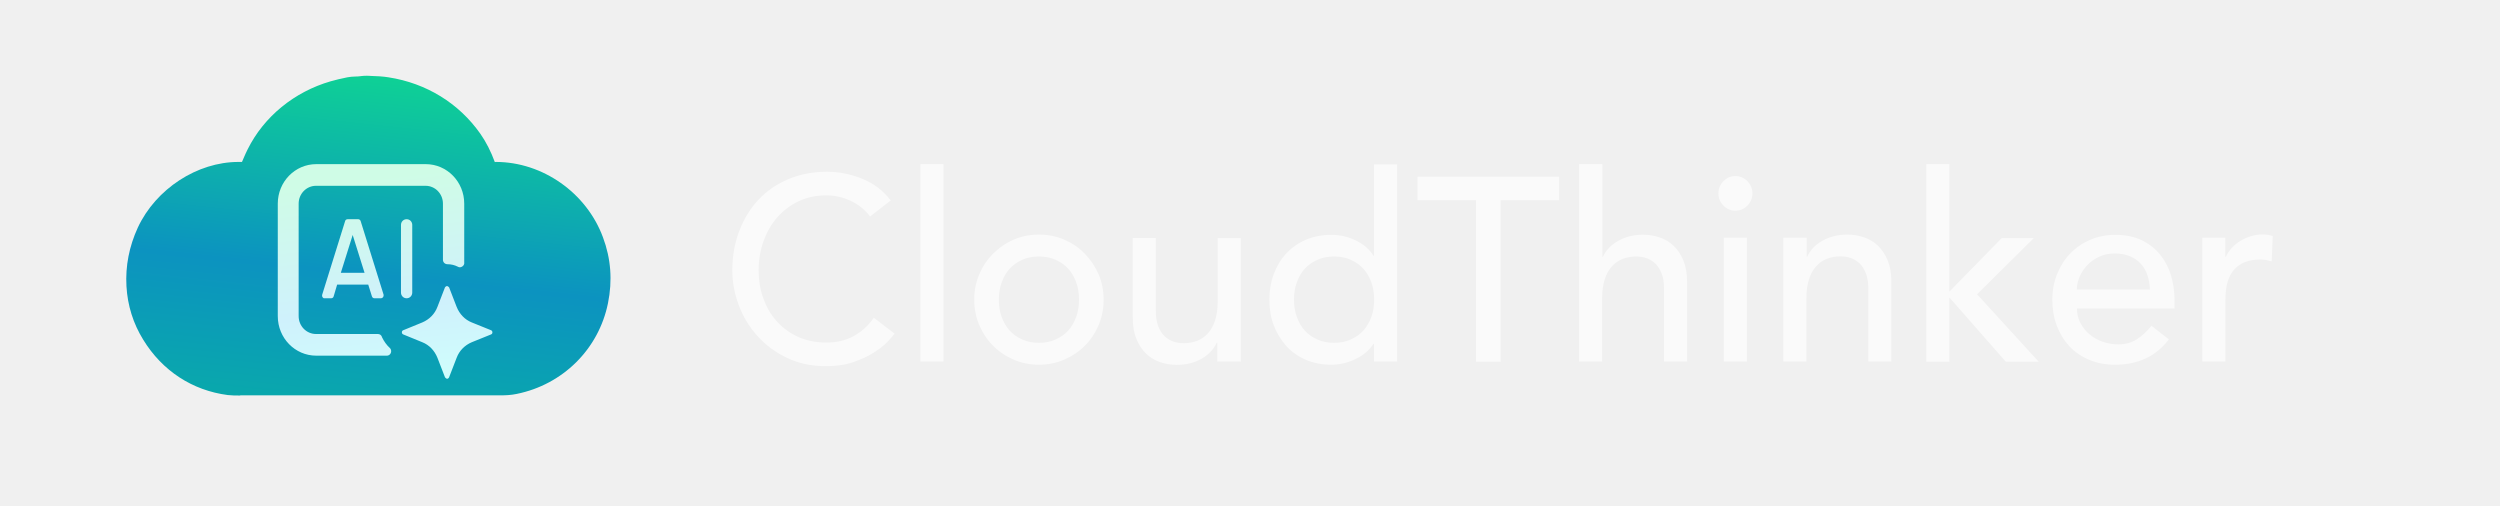
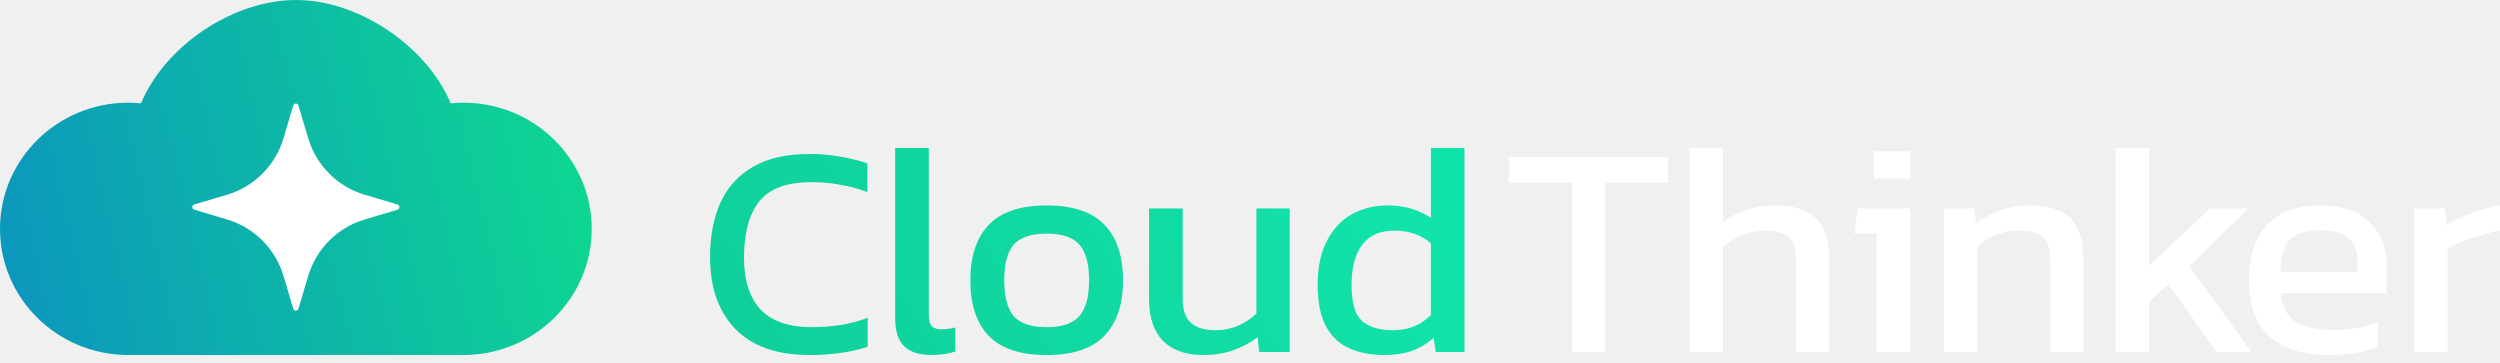
- <svg xmlns="http://www.w3.org/2000/svg" viewBox="0 0 198 40" fill="none">
-   <path d="M68.922 17.156C68.514 16.616 68.003 16.2 67.381 15.909C66.758 15.618 66.115 15.473 65.451 15.473C64.635 15.473 63.9 15.629 63.247 15.94C62.593 16.252 62.032 16.678 61.562 17.208C61.093 17.738 60.736 18.371 60.47 19.099C60.215 19.826 60.082 20.595 60.082 21.426C60.082 22.195 60.205 22.933 60.45 23.618C60.695 24.304 61.042 24.917 61.511 25.436C61.971 25.956 62.532 26.371 63.196 26.673C63.859 26.974 64.615 27.13 65.451 27.13C66.288 27.13 67.003 26.953 67.626 26.61C68.248 26.267 68.779 25.779 69.208 25.166L70.851 26.423C70.739 26.579 70.555 26.787 70.28 27.078C70.004 27.369 69.647 27.639 69.198 27.93C68.749 28.221 68.207 28.46 67.585 28.678C66.962 28.896 66.227 29 65.4 29C64.257 29 63.236 28.782 62.318 28.335C61.399 27.899 60.623 27.317 59.98 26.6C59.337 25.883 58.847 25.073 58.51 24.169C58.173 23.265 58 22.351 58 21.426C58 20.294 58.184 19.255 58.551 18.288C58.919 17.332 59.429 16.501 60.082 15.805C60.736 15.109 61.532 14.569 62.45 14.184C63.369 13.8 64.39 13.603 65.502 13.603C66.452 13.603 67.381 13.79 68.299 14.164C69.218 14.538 69.963 15.109 70.545 15.878L68.922 17.135V17.156ZM72.893 13H74.72V28.636H72.893V13ZM77.159 23.733C77.159 23.016 77.292 22.351 77.558 21.727C77.823 21.104 78.18 20.564 78.65 20.096C79.119 19.629 79.65 19.255 80.273 18.984C80.895 18.714 81.569 18.579 82.284 18.579C82.998 18.579 83.672 18.714 84.294 18.984C84.917 19.255 85.458 19.618 85.918 20.096C86.377 20.574 86.744 21.114 87.01 21.727C87.275 22.34 87.408 23.016 87.408 23.733C87.408 24.449 87.275 25.125 87.01 25.748C86.744 26.371 86.387 26.922 85.918 27.379C85.458 27.847 84.917 28.21 84.294 28.48C83.672 28.751 82.998 28.886 82.284 28.886C81.569 28.886 80.895 28.751 80.273 28.48C79.65 28.21 79.109 27.847 78.65 27.379C78.19 26.922 77.823 26.371 77.558 25.748C77.292 25.125 77.159 24.449 77.159 23.733ZM79.109 23.733C79.109 24.231 79.181 24.688 79.334 25.104C79.487 25.52 79.691 25.883 79.966 26.184C80.242 26.486 80.569 26.714 80.967 26.891C81.355 27.067 81.804 27.151 82.284 27.151C82.763 27.151 83.213 27.067 83.6 26.891C83.988 26.714 84.325 26.486 84.601 26.184C84.866 25.883 85.081 25.53 85.234 25.104C85.387 24.678 85.458 24.221 85.458 23.733C85.458 23.244 85.387 22.777 85.234 22.361C85.081 21.935 84.876 21.582 84.601 21.28C84.325 20.979 83.999 20.751 83.6 20.574C83.202 20.397 82.763 20.314 82.284 20.314C81.804 20.314 81.355 20.397 80.967 20.574C80.569 20.751 80.242 20.979 79.966 21.28C79.691 21.582 79.487 21.935 79.334 22.361C79.181 22.787 79.109 23.244 79.109 23.733ZM98.238 28.636H96.411V27.13H96.37C96.135 27.649 95.737 28.075 95.176 28.408C94.604 28.73 93.951 28.896 93.206 28.896C92.736 28.896 92.287 28.823 91.868 28.678C91.45 28.532 91.082 28.304 90.766 28.003C90.45 27.701 90.194 27.306 90.001 26.839C89.807 26.371 89.715 25.8 89.715 25.156V18.849H91.542V24.647C91.542 25.104 91.603 25.488 91.726 25.821C91.848 26.143 92.011 26.403 92.216 26.61C92.42 26.808 92.654 26.953 92.92 27.047C93.185 27.14 93.461 27.182 93.747 27.182C94.124 27.182 94.482 27.119 94.808 26.995C95.135 26.87 95.421 26.673 95.666 26.403C95.911 26.133 96.094 25.79 96.237 25.374C96.37 24.958 96.441 24.47 96.441 23.909V18.86H98.269V28.668L98.238 28.636ZM110.65 28.636H108.823V27.234H108.782C108.425 27.753 107.945 28.169 107.333 28.449C106.72 28.74 106.088 28.886 105.434 28.886C104.689 28.886 104.015 28.751 103.413 28.491C102.811 28.231 102.29 27.867 101.872 27.4C101.453 26.933 101.116 26.382 100.882 25.769C100.647 25.156 100.535 24.47 100.535 23.743C100.535 23.016 100.647 22.33 100.882 21.706C101.116 21.083 101.443 20.532 101.872 20.075C102.301 19.618 102.811 19.255 103.413 18.995C104.015 18.735 104.689 18.6 105.434 18.6C106.128 18.6 106.771 18.745 107.384 19.047C107.996 19.348 108.466 19.743 108.782 20.262H108.823V13.021H110.65V28.657V28.636ZM105.659 27.151C106.149 27.151 106.588 27.067 106.976 26.891C107.363 26.714 107.7 26.486 107.976 26.184C108.241 25.883 108.456 25.53 108.609 25.104C108.762 24.678 108.833 24.221 108.833 23.733C108.833 23.244 108.762 22.777 108.609 22.361C108.456 21.935 108.252 21.582 107.976 21.28C107.7 20.979 107.374 20.751 106.976 20.574C106.577 20.397 106.139 20.314 105.659 20.314C105.179 20.314 104.73 20.397 104.342 20.574C103.944 20.751 103.617 20.979 103.342 21.28C103.066 21.582 102.862 21.935 102.709 22.361C102.556 22.787 102.484 23.244 102.484 23.733C102.484 24.221 102.556 24.688 102.709 25.104C102.862 25.52 103.066 25.883 103.342 26.184C103.617 26.486 103.944 26.714 104.342 26.891C104.73 27.067 105.179 27.151 105.659 27.151ZM116.897 15.857H112.263V13.997H123.481V15.857H118.847V28.647H116.897V15.857ZM125.084 13H126.911V20.346H126.952C127.186 19.826 127.585 19.4 128.156 19.078C128.728 18.756 129.381 18.59 130.126 18.59C130.586 18.59 131.035 18.662 131.453 18.808C131.882 18.953 132.249 19.171 132.566 19.483C132.882 19.784 133.137 20.179 133.331 20.647C133.525 21.114 133.617 21.686 133.617 22.33V28.636H131.79V22.839C131.79 22.382 131.729 21.997 131.606 21.675C131.484 21.353 131.32 21.093 131.116 20.886C130.912 20.688 130.677 20.543 130.412 20.449C130.147 20.356 129.871 20.314 129.585 20.314C129.207 20.314 128.85 20.377 128.524 20.501C128.197 20.626 127.911 20.823 127.666 21.093C127.421 21.364 127.227 21.706 127.095 22.122C126.962 22.538 126.89 23.026 126.89 23.587V28.636H125.063V13H125.084ZM136.098 15.317C136.098 14.943 136.23 14.621 136.496 14.351C136.761 14.081 137.077 13.945 137.445 13.945C137.812 13.945 138.129 14.081 138.394 14.351C138.66 14.621 138.792 14.943 138.792 15.317C138.792 15.691 138.66 16.013 138.394 16.283C138.129 16.553 137.812 16.688 137.445 16.688C137.077 16.688 136.761 16.553 136.496 16.283C136.23 16.013 136.098 15.691 136.098 15.317ZM136.526 18.829H138.353V28.636H136.526V18.829ZM141.263 18.829H143.09V20.335H143.131C143.365 19.816 143.763 19.39 144.335 19.067C144.907 18.745 145.56 18.579 146.305 18.579C146.764 18.579 147.214 18.652 147.632 18.797C148.061 18.943 148.428 19.161 148.745 19.473C149.061 19.774 149.316 20.169 149.51 20.636C149.704 21.104 149.796 21.675 149.796 22.32V28.626H147.969V22.829C147.969 22.371 147.908 21.987 147.785 21.665C147.663 21.343 147.499 21.083 147.295 20.875C147.091 20.678 146.856 20.532 146.591 20.439C146.325 20.346 146.05 20.304 145.764 20.304C145.386 20.304 145.029 20.366 144.702 20.491C144.376 20.616 144.09 20.813 143.845 21.083C143.6 21.353 143.406 21.696 143.273 22.112C143.141 22.527 143.069 23.016 143.069 23.577V28.626H141.242V18.818L141.263 18.829ZM152.562 13H154.389V23.099L158.534 18.86H161.075L156.584 23.306L161.463 28.647H158.86L154.389 23.556V28.647H152.562V13ZM164.495 24.418C164.495 24.844 164.587 25.239 164.77 25.582C164.954 25.935 165.199 26.236 165.495 26.486C165.791 26.735 166.138 26.922 166.536 27.067C166.924 27.203 167.333 27.275 167.761 27.275C168.333 27.275 168.823 27.14 169.241 26.87C169.66 26.6 170.048 26.247 170.395 25.8L171.773 26.881C170.752 28.221 169.333 28.886 167.506 28.886C166.751 28.886 166.057 28.751 165.444 28.491C164.832 28.231 164.301 27.867 163.882 27.41C163.454 26.943 163.127 26.403 162.892 25.779C162.657 25.156 162.545 24.47 162.545 23.743C162.545 23.016 162.668 22.33 162.923 21.706C163.178 21.083 163.515 20.532 163.964 20.075C164.403 19.618 164.934 19.255 165.536 18.995C166.138 18.735 166.812 18.6 167.526 18.6C168.384 18.6 169.098 18.756 169.69 19.057C170.282 19.358 170.762 19.753 171.14 20.242C171.518 20.73 171.793 21.28 171.967 21.893C172.14 22.506 172.222 23.13 172.222 23.764V24.429H164.495V24.418ZM170.272 22.933C170.262 22.517 170.191 22.143 170.078 21.8C169.966 21.457 169.793 21.156 169.558 20.896C169.323 20.636 169.037 20.439 168.69 20.294C168.343 20.148 167.945 20.075 167.486 20.075C167.026 20.075 166.628 20.158 166.251 20.335C165.873 20.512 165.567 20.73 165.301 21.01C165.046 21.291 164.842 21.592 164.699 21.935C164.556 22.278 164.485 22.61 164.485 22.933H170.262H170.272ZM174.417 18.829H176.244V20.335H176.284C176.407 20.075 176.57 19.836 176.774 19.618C176.979 19.4 177.203 19.223 177.458 19.067C177.714 18.912 177.979 18.797 178.285 18.704C178.581 18.61 178.877 18.569 179.183 18.569C179.49 18.569 179.755 18.61 180 18.694L179.918 20.699C179.765 20.657 179.622 20.626 179.469 20.595C179.316 20.564 179.173 20.553 179.02 20.553C178.122 20.553 177.438 20.813 176.968 21.322C176.499 21.831 176.254 22.621 176.254 23.701V28.626H174.427V18.818L174.417 18.829Z" fill="#FAFAFA" />
-   <path d="M19.027 31.325C18.665 31.325 18.352 31.325 18.04 31.288C15.24 30.925 12.852 29.375 11.34 26.9C10.552 25.625 10.102 24.2 10.015 22.663C9.927 21.075 10.227 19.525 10.915 18.025C12.34 14.963 15.615 12.825 18.89 12.825C18.977 12.825 19.065 12.825 19.165 12.825L19.327 12.45C19.415 12.238 19.515 12.025 19.615 11.825C20.902 9.238 23.302 7.275 26.19 6.438C26.552 6.338 26.99 6.225 27.502 6.125C27.715 6.088 27.927 6.062 28.127 6.062C28.29 6.062 28.465 6.05 28.615 6.025C28.702 6.013 28.84 6 29.027 6C29.127 6 29.227 6 29.352 6.013C29.827 6.025 30.327 6.05 30.777 6.125C33.765 6.588 36.34 8.175 38.04 10.588C38.502 11.25 38.877 11.988 39.19 12.838C39.19 12.838 39.252 12.825 39.265 12.825C42.977 12.825 46.452 15.275 47.752 18.788C48.39 20.488 48.515 22.225 48.152 24.012C47.415 27.65 44.577 30.462 40.915 31.2C40.49 31.288 40.102 31.312 39.602 31.312H19.027V31.325Z" fill="url(#paint0_linear_1129_554)" />
-   <path d="M30.251 26.687C30.202 26.537 30.073 26.453 29.927 26.453H25.031C24.269 26.453 23.653 25.821 23.653 25.038V16.13C23.653 15.348 24.269 14.715 25.031 14.715H33.703C34.465 14.715 35.081 15.348 35.081 16.13V20.576C35.081 20.776 35.243 20.926 35.438 20.926C35.73 20.926 36.005 20.992 36.265 21.125C36.427 21.225 36.637 21.142 36.735 20.976C36.751 20.926 36.783 20.859 36.767 20.809V16.13C36.767 14.399 35.406 13 33.72 13H25.047C23.362 13 22 14.399 22 16.13V25.038C22 26.77 23.362 28.169 25.047 28.169H30.64C30.834 28.169 30.98 28.002 30.98 27.819C30.98 27.719 30.948 27.636 30.883 27.569C30.624 27.336 30.413 27.036 30.251 26.703V26.687ZM32.196 17.362H32.212C32.455 17.362 32.65 17.562 32.65 17.812V23.173C32.65 23.423 32.455 23.623 32.212 23.623H32.196C31.953 23.623 31.758 23.423 31.758 23.173V17.812C31.758 17.562 31.953 17.362 32.196 17.362ZM38.891 26.154L37.367 25.538C36.816 25.321 36.394 24.872 36.167 24.306L35.568 22.757C35.568 22.757 35.47 22.657 35.406 22.657C35.341 22.657 35.276 22.707 35.243 22.757L34.644 24.306C34.433 24.872 33.995 25.305 33.444 25.538L31.937 26.154C31.839 26.187 31.807 26.287 31.839 26.387C31.855 26.437 31.888 26.47 31.937 26.487L33.444 27.103C33.995 27.319 34.417 27.769 34.644 28.335L35.243 29.883C35.243 29.883 35.341 30 35.406 30C35.47 30 35.535 29.95 35.568 29.883L36.167 28.335C36.378 27.769 36.816 27.336 37.367 27.103L38.891 26.487C38.988 26.453 39.02 26.354 38.988 26.254C38.972 26.204 38.939 26.17 38.891 26.154ZM30.381 23.34L28.565 17.512C28.532 17.412 28.451 17.362 28.37 17.362H27.527C27.43 17.362 27.349 17.429 27.333 17.512L25.517 23.34C25.485 23.456 25.534 23.573 25.647 23.623C25.663 23.623 25.68 23.623 25.712 23.623H26.231C26.328 23.623 26.409 23.556 26.425 23.473L26.701 22.541H29.165L29.456 23.473C29.489 23.573 29.57 23.623 29.651 23.623H30.17C30.283 23.623 30.381 23.523 30.381 23.407C30.381 23.39 30.381 23.373 30.381 23.34ZM26.993 21.608L27.933 18.611L28.873 21.608H26.993Z" fill="url(#paint1_linear_1129_554)" />
+ <svg xmlns="http://www.w3.org/2000/svg" width="200" height="29" viewBox="0 0 200 29" fill="none">
+   <path d="M11.282 8.265C13.201 3.682 18.607 0 23.706 0C28.668 0 34.136 3.682 36.055 8.265C36.386 8.234 36.722 8.215 37.063 8.215C42.737 8.214 47.337 12.733 47.337 18.308C47.337 23.883 42.737 28.402 37.063 28.402H10.274C4.6 28.402 0 23.883 0 18.308C0 12.733 4.6 8.214 10.274 8.215C10.615 8.215 10.951 8.234 11.282 8.265Z" fill="url(#paint0_linear_363_48)" />
+   <path fill-rule="evenodd" clip-rule="evenodd" d="M23.462 8.438C23.489 8.347 23.574 8.284 23.669 8.284C23.764 8.284 23.849 8.347 23.875 8.438C23.875 8.438 24.253 9.708 24.659 11.067C25.306 13.236 27.002 14.931 29.169 15.577C30.53 15.983 31.798 16.361 31.798 16.361C31.89 16.388 31.953 16.473 31.953 16.568C31.953 16.663 31.89 16.748 31.798 16.775C31.798 16.775 30.529 17.153 29.169 17.559C27.001 18.205 25.306 19.901 24.659 22.069C24.253 23.43 23.875 24.698 23.875 24.698C23.849 24.789 23.764 24.852 23.669 24.852C23.574 24.852 23.489 24.789 23.462 24.698C23.462 24.698 23.084 23.428 22.678 22.069C22.032 19.9 20.335 18.205 18.168 17.559C16.807 17.153 15.539 16.775 15.539 16.775C15.447 16.748 15.385 16.663 15.385 16.568C15.385 16.473 15.447 16.388 15.539 16.361C15.539 16.361 16.808 15.983 18.168 15.577C20.336 14.931 22.032 13.235 22.678 11.067C23.084 9.706 23.462 8.438 23.462 8.438Z" fill="white" />
+   <path d="M125.755 28.16V14.62H120.71V12.561H133.445V14.62H128.425V28.16H125.755Z" fill="white" />
+   <path d="M135.177 28.16V11.834H137.846V17.793C138.352 17.389 138.956 17.066 139.658 16.824C140.36 16.566 141.152 16.436 142.034 16.436C143.503 16.436 144.589 16.784 145.291 17.478C145.993 18.172 146.344 19.254 146.344 20.724V28.16H143.699V20.845C143.699 19.957 143.503 19.335 143.112 18.98C142.736 18.625 142.075 18.447 141.128 18.447C140.54 18.447 139.944 18.576 139.34 18.834C138.736 19.077 138.238 19.4 137.846 19.803V28.16H135.177Z" fill="white" />
+   <path d="M149.907 14.281V12.101H152.821V14.281H149.907ZM150.127 28.16V18.689H148.364L148.609 16.679H152.797V28.16H150.127Z" fill="white" />
+   <path d="M155.503 28.16V16.679H157.952L158.074 17.89C158.597 17.486 159.217 17.147 159.935 16.872C160.67 16.582 161.478 16.436 162.36 16.436C163.862 16.436 164.956 16.784 165.642 17.478C166.327 18.172 166.67 19.254 166.67 20.724V28.16H164.025V20.845C164.025 19.957 163.838 19.335 163.462 18.98C163.103 18.625 162.417 18.447 161.405 18.447C160.801 18.447 160.205 18.568 159.617 18.81C159.046 19.052 158.564 19.367 158.172 19.755V28.16H155.503Z" fill="white" />
+   <path d="M169.253 28.16V11.834H171.923V21.281L176.796 16.679H179.858L175.131 21.305L180.127 28.16H177.31L173.465 22.71L171.923 24.163V28.16H169.253Z" fill="white" />
+   <path d="M186.274 28.402C184.25 28.402 182.682 27.91 181.572 26.925C180.462 25.94 179.907 24.43 179.907 22.395C179.907 20.554 180.38 19.101 181.327 18.035C182.274 16.969 183.711 16.436 185.638 16.436C187.401 16.436 188.723 16.897 189.605 17.817C190.503 18.721 190.952 19.892 190.952 21.329V23.461H182.454C182.584 24.575 182.993 25.342 183.678 25.762C184.364 26.182 185.409 26.392 186.813 26.392C187.401 26.392 188.005 26.335 188.625 26.222C189.246 26.109 189.785 25.964 190.242 25.786V27.724C189.719 27.95 189.115 28.12 188.43 28.233C187.76 28.346 187.042 28.402 186.274 28.402ZM182.454 21.741H188.601V20.942C188.601 20.151 188.381 19.537 187.94 19.101C187.499 18.649 186.756 18.423 185.711 18.423C184.47 18.423 183.613 18.689 183.14 19.222C182.682 19.755 182.454 20.595 182.454 21.741Z" fill="white" />
+   <path d="M193.143 28.16V16.679H195.592L195.739 18.011C196.294 17.656 196.955 17.333 197.722 17.042C198.49 16.751 199.249 16.55 200 16.436V18.447C199.543 18.528 199.045 18.649 198.506 18.81C197.984 18.956 197.486 19.125 197.012 19.319C196.539 19.497 196.139 19.682 195.812 19.876V28.16H193.143Z" fill="white" />
+   <path d="M64.752 28.402C62.136 28.402 60.153 27.7 58.804 26.295C57.471 24.89 56.805 22.993 56.805 20.603C56.805 18.891 57.084 17.422 57.644 16.194C58.22 14.951 59.092 13.998 60.26 13.336C61.428 12.658 62.917 12.319 64.727 12.319C65.648 12.319 66.488 12.391 67.245 12.537C68.018 12.666 68.734 12.844 69.392 13.07V15.371C68.734 15.112 68.026 14.919 67.269 14.789C66.529 14.644 65.747 14.571 64.924 14.571C62.95 14.571 61.551 15.088 60.729 16.122C59.923 17.155 59.52 18.649 59.52 20.603C59.52 22.427 59.964 23.816 60.852 24.769C61.741 25.706 63.115 26.174 64.974 26.174C65.731 26.174 66.488 26.117 67.245 26.004C68.018 25.875 68.742 25.681 69.416 25.423V27.748C68.758 27.958 68.043 28.12 67.269 28.233C66.512 28.346 65.673 28.402 64.752 28.402Z" fill="url(#paint1_linear_363_48)" />
+   <path d="M74.525 28.402C73.571 28.402 72.847 28.176 72.354 27.724C71.86 27.256 71.613 26.489 71.613 25.423V11.834H74.303V25.181C74.303 25.633 74.386 25.94 74.55 26.101C74.715 26.263 74.962 26.343 75.291 26.343C75.686 26.343 76.064 26.295 76.426 26.198V28.112C76.113 28.225 75.809 28.297 75.513 28.33C75.233 28.378 74.904 28.402 74.525 28.402Z" fill="url(#paint2_linear_363_48)" />
+   <path d="M83.722 28.402C81.615 28.402 80.069 27.886 79.082 26.852C78.111 25.819 77.626 24.341 77.626 22.419C77.626 20.498 78.119 19.02 79.106 17.987C80.094 16.953 81.632 16.436 83.722 16.436C85.828 16.436 87.374 16.953 88.362 17.987C89.349 19.02 89.842 20.498 89.842 22.419C89.842 24.341 89.349 25.819 88.362 26.852C87.391 27.886 85.844 28.402 83.722 28.402ZM83.722 26.174C84.956 26.174 85.828 25.883 86.338 25.302C86.864 24.704 87.127 23.744 87.127 22.419C87.127 21.095 86.864 20.142 86.338 19.561C85.828 18.98 84.956 18.689 83.722 18.689C82.504 18.689 81.632 18.98 81.106 19.561C80.595 20.142 80.34 21.095 80.34 22.419C80.34 23.744 80.595 24.704 81.106 25.302C81.632 25.883 82.504 26.174 83.722 26.174Z" fill="url(#paint3_linear_363_48)" />
+   <path d="M96.269 28.402C94.87 28.402 93.793 28.023 93.036 27.264C92.295 26.505 91.925 25.391 91.925 23.921V16.679H94.615V23.921C94.615 24.777 94.829 25.407 95.257 25.811C95.685 26.214 96.343 26.416 97.231 26.416C97.889 26.416 98.498 26.295 99.058 26.053C99.617 25.811 100.102 25.488 100.514 25.084V16.679H103.179V28.16H100.736L100.613 26.973C100.086 27.377 99.461 27.716 98.737 27.991C98.013 28.265 97.19 28.402 96.269 28.402Z" fill="url(#paint4_linear_363_48)" />
+   <path d="M110.743 28.402C109.69 28.402 108.76 28.225 107.954 27.869C107.148 27.514 106.522 26.925 106.078 26.101C105.634 25.278 105.412 24.172 105.412 22.783C105.412 21.41 105.65 20.256 106.128 19.319C106.605 18.366 107.263 17.648 108.102 17.163C108.958 16.679 109.92 16.436 110.99 16.436C111.697 16.436 112.322 16.517 112.865 16.679C113.425 16.84 113.959 17.09 114.47 17.43V11.834H117.16V28.16H114.864L114.692 27.022C114.165 27.49 113.589 27.837 112.964 28.063C112.339 28.289 111.598 28.402 110.743 28.402ZM111.459 26.416C112.66 26.416 113.663 26.012 114.47 25.205V19.464C113.696 18.786 112.725 18.447 111.557 18.447C110.422 18.447 109.566 18.818 108.991 19.561C108.415 20.304 108.127 21.386 108.127 22.807C108.127 24.18 108.39 25.124 108.916 25.641C109.459 26.158 110.307 26.416 111.459 26.416Z" fill="url(#paint5_linear_363_48)" />
  <defs>
-     <linearGradient id="paint0_linear_1129_554" x1="10.002" y1="31.512" x2="15.007" y2="-15.435" gradientUnits="userSpaceOnUse">
+     <linearGradient id="paint0_linear_363_48" x1="-1.155" y1="28.404" x2="66.453" y2="12.627" gradientUnits="userSpaceOnUse">
      <stop stop-color="#09AAAA" />
-       <stop offset="0.25" stop-color="#0C93C0" />
-       <stop offset="0.75" stop-color="#0FF080" />
+       <stop stop-color="#0C93C0" />
+       <stop offset="1" stop-color="#0FF080" />
    </linearGradient>
-     <linearGradient id="paint1_linear_1129_554" x1="10" y1="32" x2="7.662" y2="11.278" gradientUnits="userSpaceOnUse">
-       <stop stop-color="#CFFCFC" />
-       <stop offset="0.25" stop-color="#CFF1FC" />
-       <stop offset="0.75" stop-color="#CFFCE6" />
+     <linearGradient id="paint1_linear_363_48" x1="3.61" y1="28.402" x2="91.361" y2="-23.283" gradientUnits="userSpaceOnUse">
+       <stop stop-color="#09AAAA" />
+       <stop stop-color="#0C93C0" />
+       <stop offset="0.39" stop-color="#0FCC98" />
+       <stop offset="1" stop-color="#11E4AA" />
+     </linearGradient>
+     <linearGradient id="paint2_linear_363_48" x1="3.61" y1="28.402" x2="91.361" y2="-23.283" gradientUnits="userSpaceOnUse">
+       <stop stop-color="#09AAAA" />
+       <stop stop-color="#0C93C0" />
+       <stop offset="0.39" stop-color="#0FCC98" />
+       <stop offset="1" stop-color="#11E4AA" />
+     </linearGradient>
+     <linearGradient id="paint3_linear_363_48" x1="3.61" y1="28.402" x2="91.361" y2="-23.283" gradientUnits="userSpaceOnUse">
+       <stop stop-color="#09AAAA" />
+       <stop stop-color="#0C93C0" />
+       <stop offset="0.39" stop-color="#0FCC98" />
+       <stop offset="1" stop-color="#11E4AA" />
+     </linearGradient>
+     <linearGradient id="paint4_linear_363_48" x1="3.61" y1="28.402" x2="91.361" y2="-23.283" gradientUnits="userSpaceOnUse">
+       <stop stop-color="#09AAAA" />
+       <stop stop-color="#0C93C0" />
+       <stop offset="0.39" stop-color="#0FCC98" />
+       <stop offset="1" stop-color="#11E4AA" />
+     </linearGradient>
+     <linearGradient id="paint5_linear_363_48" x1="3.61" y1="28.402" x2="91.361" y2="-23.283" gradientUnits="userSpaceOnUse">
+       <stop stop-color="#09AAAA" />
+       <stop stop-color="#0C93C0" />
+       <stop offset="0.39" stop-color="#0FCC98" />
+       <stop offset="1" stop-color="#11E4AA" />
    </linearGradient>
  </defs>
</svg>
